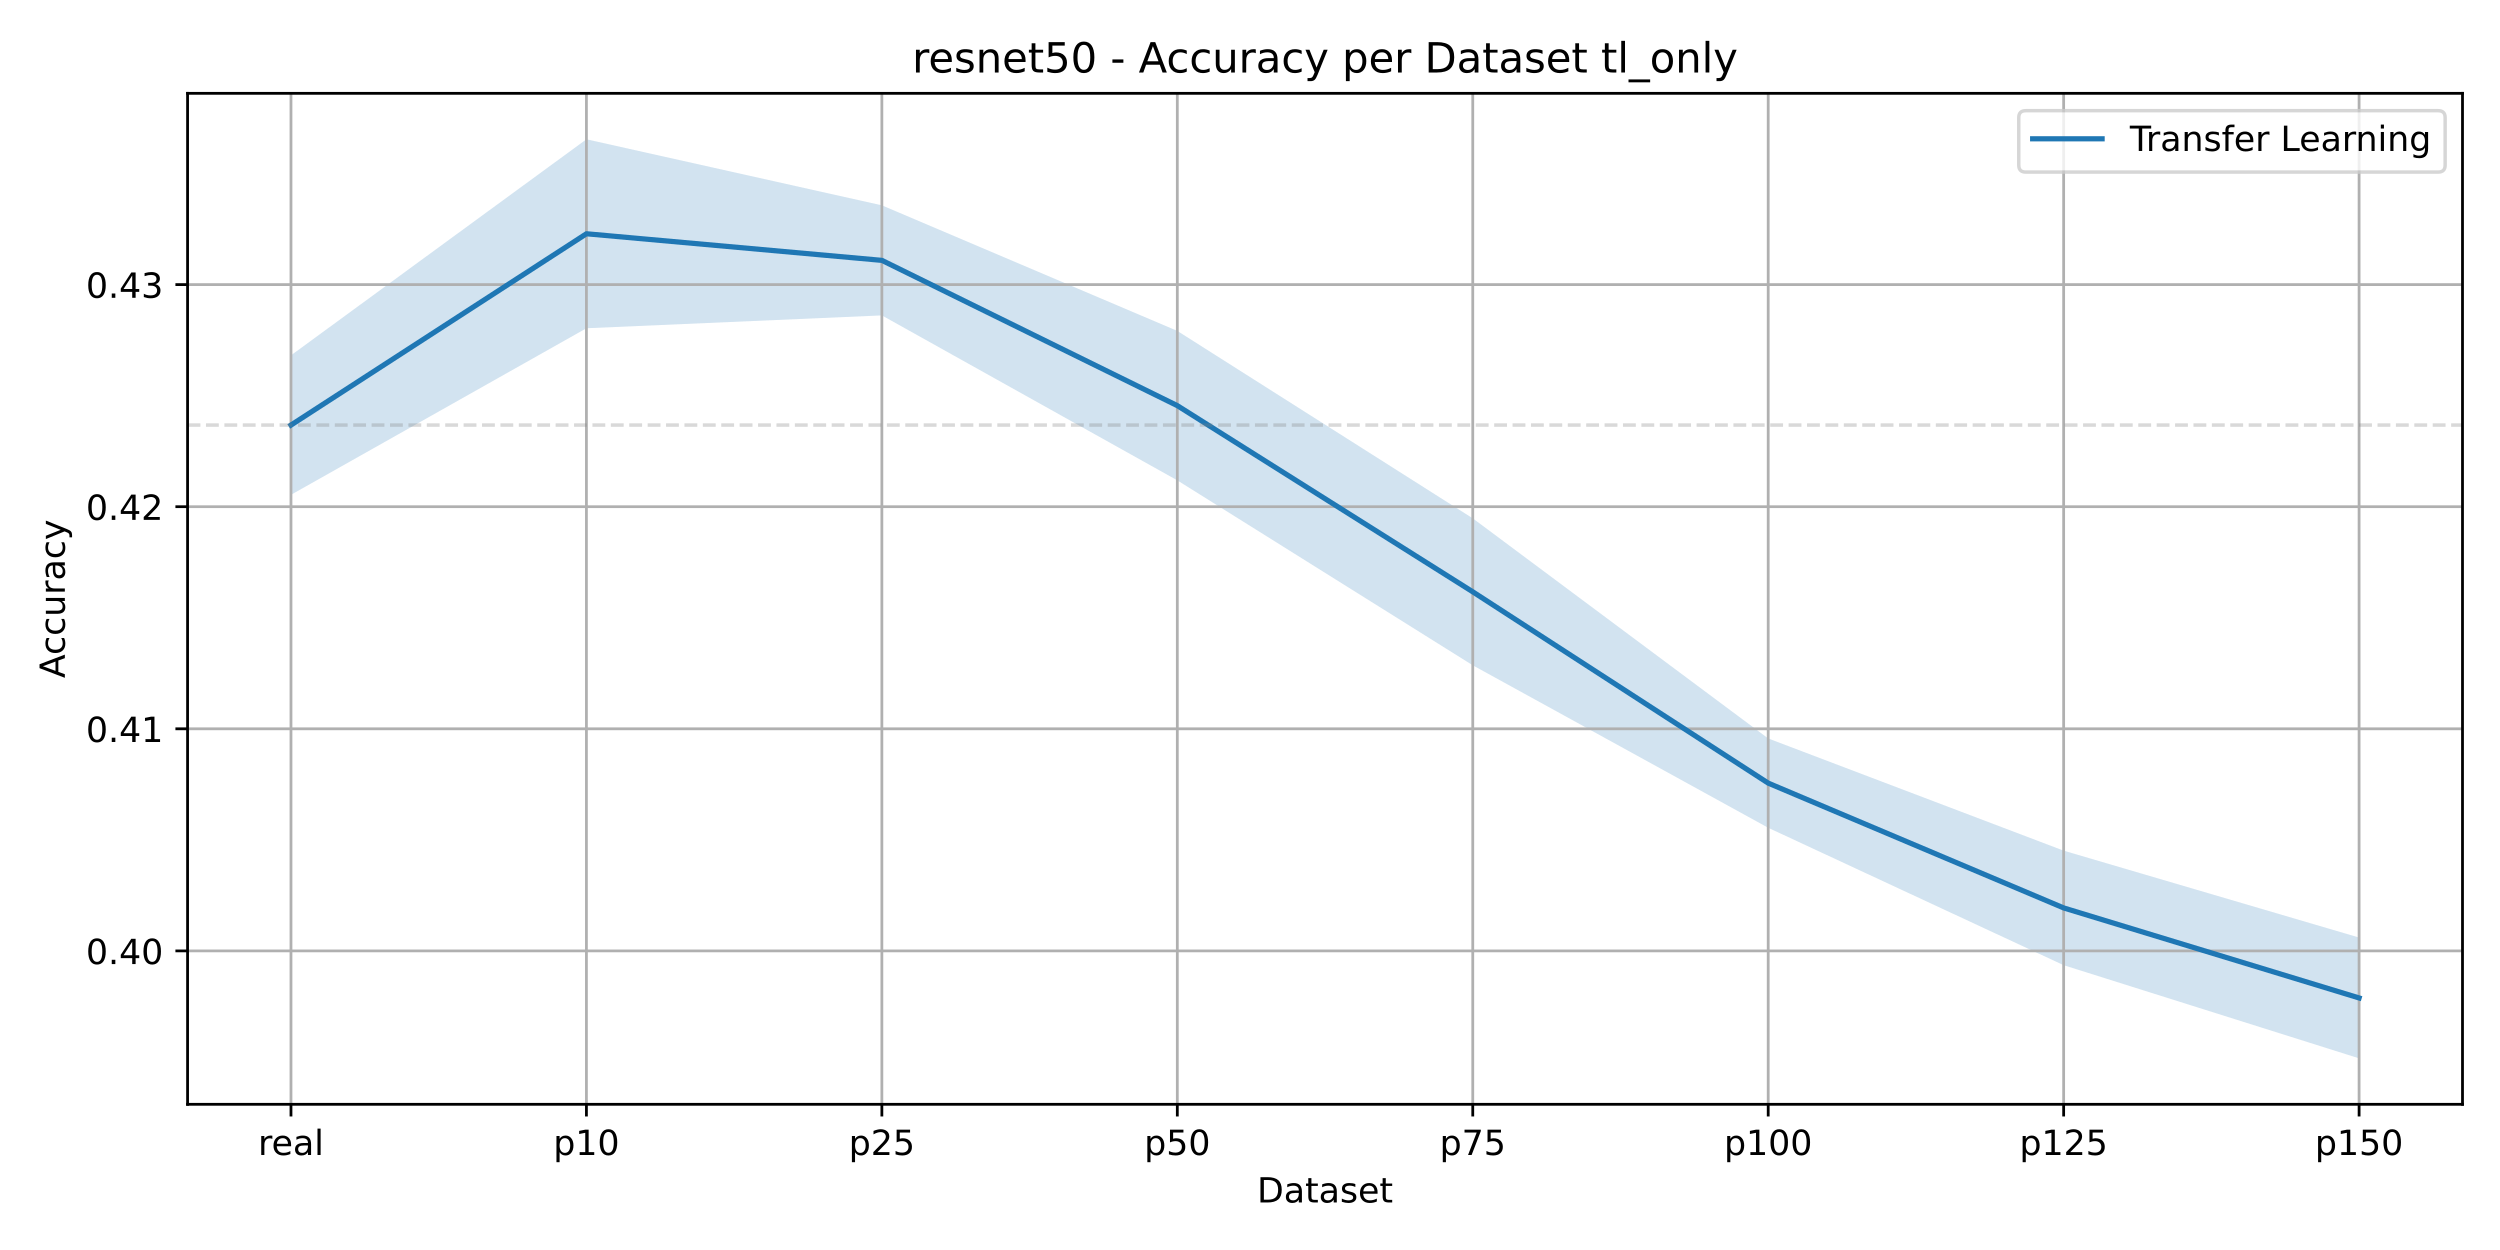
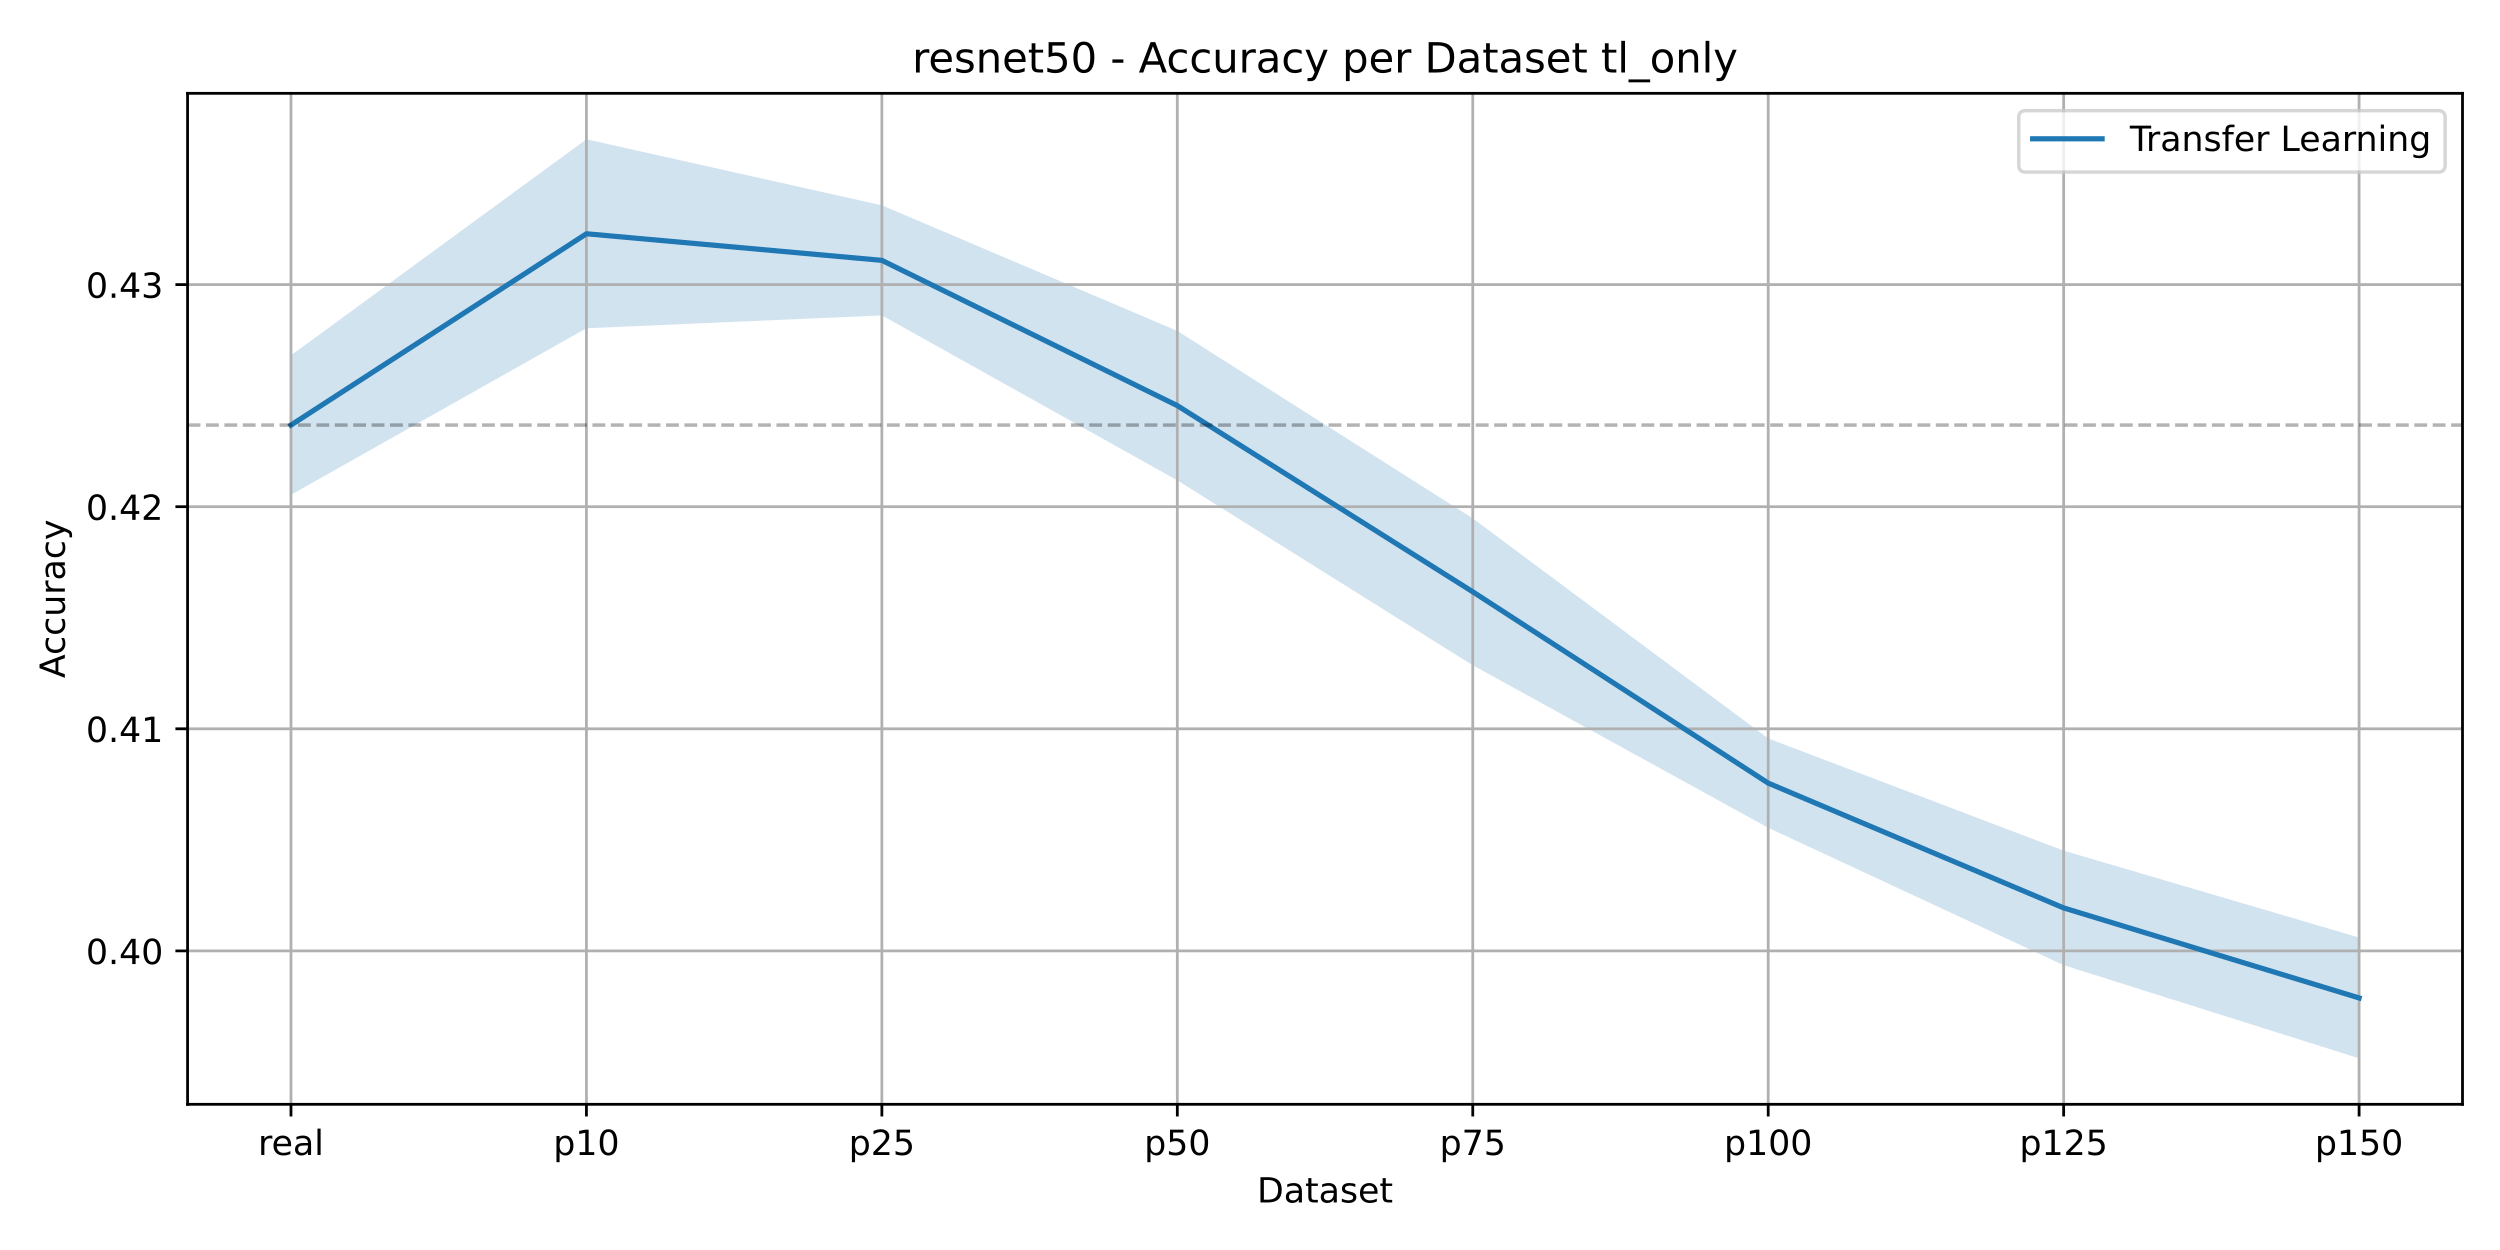
<svg xmlns="http://www.w3.org/2000/svg" xmlns:xlink="http://www.w3.org/1999/xlink" width="720pt" height="360pt" viewBox="0 0 720 360" version="1.1">
  <defs>
    <style type="text/css">*{stroke-linejoin: round; stroke-linecap: butt}</style>
  </defs>
  <g id="figure_1">
    <g id="patch_1">
      <path d="M 0 360  L 720 360  L 720 0  L 0 0  z " style="fill: #ffffff" />
    </g>
    <g id="axes_1">
      <g id="patch_2">
        <path d="M 54.02 318.04  L 709.2 318.04  L 709.2 26.88  L 54.02 26.88  z " style="fill: #ffffff" />
      </g>
      <g id="FillBetweenPolyCollection_1">
-         <path d="M 83.801 102.338  L 83.801 142.502  L 168.889 94.536  L 253.978 90.835  L 339.066 138.344  L 424.154 191.608  L 509.242 238.402  L 594.331 277.977  L 679.419 304.805  L 679.419 270.015  L 679.419 270.015  L 594.331 244.989  L 509.242 212.676  L 424.154 149.28  L 339.066 95.301  L 253.978 59.136  L 168.889 40.115  L 83.801 102.338  z " clip-path="url(#pd27135f331)" style="fill: #1f77b4; fill-opacity: 0.2" />
+         <path d="M 83.801 102.338  L 83.801 142.502  L 168.889 94.536  L 253.978 90.835  L 339.066 138.344  L 424.154 191.608  L 509.242 238.402  L 594.331 277.977  L 679.419 304.805  L 679.419 270.015  L 679.419 270.015  L 594.331 244.989  L 509.242 212.676  L 424.154 149.28  L 339.066 95.301  L 253.978 59.136  L 168.889 40.115  L 83.801 102.338  z " clip-path="url(#pcccd8962ed)" style="fill: #1f77b4; fill-opacity: 0.2" />
      </g>
      <g id="matplotlib.axis_1">
        <g id="xtick_1">
          <g id="line2d_1">
-             <path d="M 83.801 318.04  L 83.801 26.88  " clip-path="url(#pd27135f331)" style="fill: none; stroke: #b0b0b0; stroke-width: 0.8; stroke-linecap: square" />
+             <path d="M 83.801 318.04  L 83.801 26.88  " clip-path="url(#pcccd8962ed)" style="fill: none; stroke: #b0b0b0; stroke-width: 0.8; stroke-linecap: square" />
          </g>
          <g id="line2d_2">
            <defs>
-               <path id="m4ba89aafc3" d="M 0 0  L 0 3.5  " style="stroke: #000000; stroke-width: 0.8" />
+               <path id="m3fe8ba0e21" d="M 0 0  L 0 3.5  " style="stroke: #000000; stroke-width: 0.8" />
            </defs>
            <g>
-               <use xlink:href="#m4ba89aafc3" x="83.801" y="318.04" style="stroke: #000000; stroke-width: 0.8" />
+               <use xlink:href="#m3fe8ba0e21" x="83.801" y="318.04" style="stroke: #000000; stroke-width: 0.8" />
            </g>
          </g>
          <g id="text_1">
            <g transform="translate(74.32825 332.6384) scale(0.1 -0.1)">
              <defs>
                <path id="DejaVuSans-72" d="M 2631 2963  Q 2534 3019 2420 3045  Q 2306 3072 2169 3072  Q 1681 3072 1420 2755  Q 1159 2438 1159 1844  L 1159 0  L 581 0  L 581 3500  L 1159 3500  L 1159 2956  Q 1341 3275 1631 3429  Q 1922 3584 2338 3584  Q 2397 3584 2469 3576  Q 2541 3569 2628 3553  L 2631 2963  z " transform="scale(0.015625)" />
                <path id="DejaVuSans-65" d="M 3597 1894  L 3597 1613  L 953 1613  Q 991 1019 1311 708  Q 1631 397 2203 397  Q 2534 397 2845 478  Q 3156 559 3463 722  L 3463 178  Q 3153 47 2828 -22  Q 2503 -91 2169 -91  Q 1331 -91 842 396  Q 353 884 353 1716  Q 353 2575 817 3079  Q 1281 3584 2069 3584  Q 2775 3584 3186 3129  Q 3597 2675 3597 1894  z M 3022 2063  Q 3016 2534 2758 2815  Q 2500 3097 2075 3097  Q 1594 3097 1305 2825  Q 1016 2553 972 2059  L 3022 2063  z " transform="scale(0.015625)" />
                <path id="DejaVuSans-61" d="M 2194 1759  Q 1497 1759 1228 1600  Q 959 1441 959 1056  Q 959 750 1161 570  Q 1363 391 1709 391  Q 2188 391 2477 730  Q 2766 1069 2766 1631  L 2766 1759  L 2194 1759  z M 3341 1997  L 3341 0  L 2766 0  L 2766 531  Q 2569 213 2275 61  Q 1981 -91 1556 -91  Q 1019 -91 701 211  Q 384 513 384 1019  Q 384 1609 779 1909  Q 1175 2209 1959 2209  L 2766 2209  L 2766 2266  Q 2766 2663 2505 2880  Q 2244 3097 1772 3097  Q 1472 3097 1187 3025  Q 903 2953 641 2809  L 641 3341  Q 956 3463 1253 3523  Q 1550 3584 1831 3584  Q 2591 3584 2966 3190  Q 3341 2797 3341 1997  z " transform="scale(0.015625)" />
                <path id="DejaVuSans-6c" d="M 603 4863  L 1178 4863  L 1178 0  L 603 0  L 603 4863  z " transform="scale(0.015625)" />
              </defs>
              <use xlink:href="#DejaVuSans-72" />
              <use xlink:href="#DejaVuSans-65" transform="translate(38.86328 0)" />
              <use xlink:href="#DejaVuSans-61" transform="translate(100.3867 0)" />
              <use xlink:href="#DejaVuSans-6c" transform="translate(161.666 0)" />
            </g>
          </g>
        </g>
        <g id="xtick_2">
          <g id="line2d_3">
-             <path d="M 168.889 318.04  L 168.889 26.88  " clip-path="url(#pd27135f331)" style="fill: none; stroke: #b0b0b0; stroke-width: 0.8; stroke-linecap: square" />
+             <path d="M 168.889 318.04  L 168.889 26.88  " clip-path="url(#pcccd8962ed)" style="fill: none; stroke: #b0b0b0; stroke-width: 0.8; stroke-linecap: square" />
          </g>
          <g id="line2d_4">
            <g>
-               <use xlink:href="#m4ba89aafc3" x="168.889" y="318.04" style="stroke: #000000; stroke-width: 0.8" />
+               <use xlink:href="#m3fe8ba0e21" x="168.889" y="318.04" style="stroke: #000000; stroke-width: 0.8" />
            </g>
          </g>
          <g id="text_2">
            <g transform="translate(159.3525 332.6384) scale(0.1 -0.1)">
              <defs>
                <path id="DejaVuSans-70" d="M 1159 525  L 1159 -1331  L 581 -1331  L 581 3500  L 1159 3500  L 1159 2969  Q 1341 3281 1617 3432  Q 1894 3584 2278 3584  Q 2916 3584 3314 3078  Q 3713 2572 3713 1747  Q 3713 922 3314 415  Q 2916 -91 2278 -91  Q 1894 -91 1617 61  Q 1341 213 1159 525  z M 3116 1747  Q 3116 2381 2855 2742  Q 2594 3103 2138 3103  Q 1681 3103 1420 2742  Q 1159 2381 1159 1747  Q 1159 1113 1420 752  Q 1681 391 2138 391  Q 2594 391 2855 752  Q 3116 1113 3116 1747  z " transform="scale(0.015625)" />
                <path id="DejaVuSans-31" d="M 794 531  L 1825 531  L 1825 4091  L 703 3866  L 703 4441  L 1819 4666  L 2450 4666  L 2450 531  L 3481 531  L 3481 0  L 794 0  L 794 531  z " transform="scale(0.015625)" />
                <path id="DejaVuSans-30" d="M 2034 4250  Q 1547 4250 1301 3770  Q 1056 3291 1056 2328  Q 1056 1369 1301 889  Q 1547 409 2034 409  Q 2525 409 2770 889  Q 3016 1369 3016 2328  Q 3016 3291 2770 3770  Q 2525 4250 2034 4250  z M 2034 4750  Q 2819 4750 3233 4129  Q 3647 3509 3647 2328  Q 3647 1150 3233 529  Q 2819 -91 2034 -91  Q 1250 -91 836 529  Q 422 1150 422 2328  Q 422 3509 836 4129  Q 1250 4750 2034 4750  z " transform="scale(0.015625)" />
              </defs>
              <use xlink:href="#DejaVuSans-70" />
              <use xlink:href="#DejaVuSans-31" transform="translate(63.47656 0)" />
              <use xlink:href="#DejaVuSans-30" transform="translate(127.0996 0)" />
            </g>
          </g>
        </g>
        <g id="xtick_3">
          <g id="line2d_5">
-             <path d="M 253.978 318.04  L 253.978 26.88  " clip-path="url(#pd27135f331)" style="fill: none; stroke: #b0b0b0; stroke-width: 0.8; stroke-linecap: square" />
+             <path d="M 253.978 318.04  L 253.978 26.88  " clip-path="url(#pcccd8962ed)" style="fill: none; stroke: #b0b0b0; stroke-width: 0.8; stroke-linecap: square" />
          </g>
          <g id="line2d_6">
            <g>
-               <use xlink:href="#m4ba89aafc3" x="253.978" y="318.04" style="stroke: #000000; stroke-width: 0.8" />
+               <use xlink:href="#m3fe8ba0e21" x="253.978" y="318.04" style="stroke: #000000; stroke-width: 0.8" />
            </g>
          </g>
          <g id="text_3">
            <g transform="translate(244.4408 332.6384) scale(0.1 -0.1)">
              <defs>
                <path id="DejaVuSans-32" d="M 1228 531  L 3431 531  L 3431 0  L 469 0  L 469 531  Q 828 903 1448 1529  Q 2069 2156 2228 2338  Q 2531 2678 2651 2914  Q 2772 3150 2772 3378  Q 2772 3750 2511 3984  Q 2250 4219 1831 4219  Q 1534 4219 1204 4116  Q 875 4013 500 3803  L 500 4441  Q 881 4594 1212 4672  Q 1544 4750 1819 4750  Q 2544 4750 2975 4387  Q 3406 4025 3406 3419  Q 3406 3131 3298 2873  Q 3191 2616 2906 2266  Q 2828 2175 2409 1742  Q 1991 1309 1228 531  z " transform="scale(0.015625)" />
                <path id="DejaVuSans-35" d="M 691 4666  L 3169 4666  L 3169 4134  L 1269 4134  L 1269 2991  Q 1406 3038 1543 3061  Q 1681 3084 1819 3084  Q 2600 3084 3056 2656  Q 3513 2228 3513 1497  Q 3513 744 3044 326  Q 2575 -91 1722 -91  Q 1428 -91 1123 -41  Q 819 9 494 109  L 494 744  Q 775 591 1075 516  Q 1375 441 1709 441  Q 2250 441 2565 725  Q 2881 1009 2881 1497  Q 2881 1984 2565 2268  Q 2250 2553 1709 2553  Q 1456 2553 1204 2497  Q 953 2441 691 2322  L 691 4666  z " transform="scale(0.015625)" />
              </defs>
              <use xlink:href="#DejaVuSans-70" />
              <use xlink:href="#DejaVuSans-32" transform="translate(63.47656 0)" />
              <use xlink:href="#DejaVuSans-35" transform="translate(127.0996 0)" />
            </g>
          </g>
        </g>
        <g id="xtick_4">
          <g id="line2d_7">
-             <path d="M 339.066 318.04  L 339.066 26.88  " clip-path="url(#pd27135f331)" style="fill: none; stroke: #b0b0b0; stroke-width: 0.8; stroke-linecap: square" />
+             <path d="M 339.066 318.04  L 339.066 26.88  " clip-path="url(#pcccd8962ed)" style="fill: none; stroke: #b0b0b0; stroke-width: 0.8; stroke-linecap: square" />
          </g>
          <g id="line2d_8">
            <g>
-               <use xlink:href="#m4ba89aafc3" x="339.066" y="318.04" style="stroke: #000000; stroke-width: 0.8" />
+               <use xlink:href="#m3fe8ba0e21" x="339.066" y="318.04" style="stroke: #000000; stroke-width: 0.8" />
            </g>
          </g>
          <g id="text_4">
            <g transform="translate(329.5291 332.6384) scale(0.1 -0.1)">
              <use xlink:href="#DejaVuSans-70" />
              <use xlink:href="#DejaVuSans-35" transform="translate(63.47656 0)" />
              <use xlink:href="#DejaVuSans-30" transform="translate(127.0996 0)" />
            </g>
          </g>
        </g>
        <g id="xtick_5">
          <g id="line2d_9">
-             <path d="M 424.154 318.04  L 424.154 26.88  " clip-path="url(#pd27135f331)" style="fill: none; stroke: #b0b0b0; stroke-width: 0.8; stroke-linecap: square" />
+             <path d="M 424.154 318.04  L 424.154 26.88  " clip-path="url(#pcccd8962ed)" style="fill: none; stroke: #b0b0b0; stroke-width: 0.8; stroke-linecap: square" />
          </g>
          <g id="line2d_10">
            <g>
-               <use xlink:href="#m4ba89aafc3" x="424.154" y="318.04" style="stroke: #000000; stroke-width: 0.8" />
+               <use xlink:href="#m3fe8ba0e21" x="424.154" y="318.04" style="stroke: #000000; stroke-width: 0.8" />
            </g>
          </g>
          <g id="text_5">
            <g transform="translate(414.6174 332.6384) scale(0.1 -0.1)">
              <defs>
                <path id="DejaVuSans-37" d="M 525 4666  L 3525 4666  L 3525 4397  L 1831 0  L 1172 0  L 2766 4134  L 525 4134  L 525 4666  z " transform="scale(0.015625)" />
              </defs>
              <use xlink:href="#DejaVuSans-70" />
              <use xlink:href="#DejaVuSans-37" transform="translate(63.47656 0)" />
              <use xlink:href="#DejaVuSans-35" transform="translate(127.0996 0)" />
            </g>
          </g>
        </g>
        <g id="xtick_6">
          <g id="line2d_11">
-             <path d="M 509.242 318.04  L 509.242 26.88  " clip-path="url(#pd27135f331)" style="fill: none; stroke: #b0b0b0; stroke-width: 0.8; stroke-linecap: square" />
+             <path d="M 509.242 318.04  L 509.242 26.88  " clip-path="url(#pcccd8962ed)" style="fill: none; stroke: #b0b0b0; stroke-width: 0.8; stroke-linecap: square" />
          </g>
          <g id="line2d_12">
            <g>
-               <use xlink:href="#m4ba89aafc3" x="509.242" y="318.04" style="stroke: #000000; stroke-width: 0.8" />
+               <use xlink:href="#m3fe8ba0e21" x="509.242" y="318.04" style="stroke: #000000; stroke-width: 0.8" />
            </g>
          </g>
          <g id="text_6">
            <g transform="translate(496.5245 332.6384) scale(0.1 -0.1)">
              <use xlink:href="#DejaVuSans-70" />
              <use xlink:href="#DejaVuSans-31" transform="translate(63.47656 0)" />
              <use xlink:href="#DejaVuSans-30" transform="translate(127.0996 0)" />
              <use xlink:href="#DejaVuSans-30" transform="translate(190.7227 0)" />
            </g>
          </g>
        </g>
        <g id="xtick_7">
          <g id="line2d_13">
-             <path d="M 594.331 318.04  L 594.331 26.88  " clip-path="url(#pd27135f331)" style="fill: none; stroke: #b0b0b0; stroke-width: 0.8; stroke-linecap: square" />
+             <path d="M 594.331 318.04  L 594.331 26.88  " clip-path="url(#pcccd8962ed)" style="fill: none; stroke: #b0b0b0; stroke-width: 0.8; stroke-linecap: square" />
          </g>
          <g id="line2d_14">
            <g>
-               <use xlink:href="#m4ba89aafc3" x="594.331" y="318.04" style="stroke: #000000; stroke-width: 0.8" />
+               <use xlink:href="#m3fe8ba0e21" x="594.331" y="318.04" style="stroke: #000000; stroke-width: 0.8" />
            </g>
          </g>
          <g id="text_7">
            <g transform="translate(581.6128 332.6384) scale(0.1 -0.1)">
              <use xlink:href="#DejaVuSans-70" />
              <use xlink:href="#DejaVuSans-31" transform="translate(63.47656 0)" />
              <use xlink:href="#DejaVuSans-32" transform="translate(127.0996 0)" />
              <use xlink:href="#DejaVuSans-35" transform="translate(190.7227 0)" />
            </g>
          </g>
        </g>
        <g id="xtick_8">
          <g id="line2d_15">
-             <path d="M 679.419 318.04  L 679.419 26.88  " clip-path="url(#pd27135f331)" style="fill: none; stroke: #b0b0b0; stroke-width: 0.8; stroke-linecap: square" />
+             <path d="M 679.419 318.04  L 679.419 26.88  " clip-path="url(#pcccd8962ed)" style="fill: none; stroke: #b0b0b0; stroke-width: 0.8; stroke-linecap: square" />
          </g>
          <g id="line2d_16">
            <g>
-               <use xlink:href="#m4ba89aafc3" x="679.419" y="318.04" style="stroke: #000000; stroke-width: 0.8" />
+               <use xlink:href="#m3fe8ba0e21" x="679.419" y="318.04" style="stroke: #000000; stroke-width: 0.8" />
            </g>
          </g>
          <g id="text_8">
            <g transform="translate(666.7011 332.6384) scale(0.1 -0.1)">
              <use xlink:href="#DejaVuSans-70" />
              <use xlink:href="#DejaVuSans-31" transform="translate(63.47656 0)" />
              <use xlink:href="#DejaVuSans-35" transform="translate(127.0996 0)" />
              <use xlink:href="#DejaVuSans-30" transform="translate(190.7227 0)" />
            </g>
          </g>
        </g>
        <g id="text_9">
          <g transform="translate(362.0303 346.3166) scale(0.1 -0.1)">
            <defs>
              <path id="DejaVuSans-44" d="M 1259 4147  L 1259 519  L 2022 519  Q 2988 519 3436 956  Q 3884 1394 3884 2338  Q 3884 3275 3436 3711  Q 2988 4147 2022 4147  L 1259 4147  z M 628 4666  L 1925 4666  Q 3281 4666 3915 4102  Q 4550 3538 4550 2338  Q 4550 1131 3912 565  Q 3275 0 1925 0  L 628 0  L 628 4666  z " transform="scale(0.015625)" />
              <path id="DejaVuSans-74" d="M 1172 4494  L 1172 3500  L 2356 3500  L 2356 3053  L 1172 3053  L 1172 1153  Q 1172 725 1289 603  Q 1406 481 1766 481  L 2356 481  L 2356 0  L 1766 0  Q 1100 0 847 248  Q 594 497 594 1153  L 594 3053  L 172 3053  L 172 3500  L 594 3500  L 594 4494  L 1172 4494  z " transform="scale(0.015625)" />
              <path id="DejaVuSans-73" d="M 2834 3397  L 2834 2853  Q 2591 2978 2328 3040  Q 2066 3103 1784 3103  Q 1356 3103 1142 2972  Q 928 2841 928 2578  Q 928 2378 1081 2264  Q 1234 2150 1697 2047  L 1894 2003  Q 2506 1872 2764 1633  Q 3022 1394 3022 966  Q 3022 478 2636 193  Q 2250 -91 1575 -91  Q 1294 -91 989 -36  Q 684 19 347 128  L 347 722  Q 666 556 975 473  Q 1284 391 1588 391  Q 1994 391 2212 530  Q 2431 669 2431 922  Q 2431 1156 2273 1281  Q 2116 1406 1581 1522  L 1381 1569  Q 847 1681 609 1914  Q 372 2147 372 2553  Q 372 3047 722 3315  Q 1072 3584 1716 3584  Q 2034 3584 2315 3537  Q 2597 3491 2834 3397  z " transform="scale(0.015625)" />
            </defs>
            <use xlink:href="#DejaVuSans-44" />
            <use xlink:href="#DejaVuSans-61" transform="translate(77.00195 0)" />
            <use xlink:href="#DejaVuSans-74" transform="translate(138.2812 0)" />
            <use xlink:href="#DejaVuSans-61" transform="translate(177.4902 0)" />
            <use xlink:href="#DejaVuSans-73" transform="translate(238.7695 0)" />
            <use xlink:href="#DejaVuSans-65" transform="translate(290.8691 0)" />
            <use xlink:href="#DejaVuSans-74" transform="translate(352.3926 0)" />
          </g>
        </g>
      </g>
      <g id="matplotlib.axis_2">
        <g id="ytick_1">
          <g id="line2d_17">
-             <path d="M 54.02 273.857  L 709.2 273.857  " clip-path="url(#pd27135f331)" style="fill: none; stroke: #b0b0b0; stroke-width: 0.8; stroke-linecap: square" />
+             <path d="M 54.02 273.857  L 709.2 273.857  " clip-path="url(#pcccd8962ed)" style="fill: none; stroke: #b0b0b0; stroke-width: 0.8; stroke-linecap: square" />
          </g>
          <g id="line2d_18">
            <defs>
-               <path id="me59220273f" d="M 0 0  L -3.5 0  " style="stroke: #000000; stroke-width: 0.8" />
+               <path id="m821ee0998b" d="M 0 0  L -3.5 0  " style="stroke: #000000; stroke-width: 0.8" />
            </defs>
            <g>
-               <use xlink:href="#me59220273f" x="54.02" y="273.857" style="stroke: #000000; stroke-width: 0.8" />
+               <use xlink:href="#m821ee0998b" x="54.02" y="273.857" style="stroke: #000000; stroke-width: 0.8" />
            </g>
          </g>
          <g id="text_10">
            <g transform="translate(24.75437 277.6566) scale(0.1 -0.1)">
              <defs>
                <path id="DejaVuSans-2e" d="M 684 794  L 1344 794  L 1344 0  L 684 0  L 684 794  z " transform="scale(0.015625)" />
                <path id="DejaVuSans-34" d="M 2419 4116  L 825 1625  L 2419 1625  L 2419 4116  z M 2253 4666  L 3047 4666  L 3047 1625  L 3713 1625  L 3713 1100  L 3047 1100  L 3047 0  L 2419 0  L 2419 1100  L 313 1100  L 313 1709  L 2253 4666  z " transform="scale(0.015625)" />
              </defs>
              <use xlink:href="#DejaVuSans-30" />
              <use xlink:href="#DejaVuSans-2e" transform="translate(63.62305 0)" />
              <use xlink:href="#DejaVuSans-34" transform="translate(95.41016 0)" />
              <use xlink:href="#DejaVuSans-30" transform="translate(159.0332 0)" />
            </g>
          </g>
        </g>
        <g id="ytick_2">
          <g id="line2d_19">
-             <path d="M 54.02 209.894  L 709.2 209.894  " clip-path="url(#pd27135f331)" style="fill: none; stroke: #b0b0b0; stroke-width: 0.8; stroke-linecap: square" />
+             <path d="M 54.02 209.894  L 709.2 209.894  " clip-path="url(#pcccd8962ed)" style="fill: none; stroke: #b0b0b0; stroke-width: 0.8; stroke-linecap: square" />
          </g>
          <g id="line2d_20">
            <g>
-               <use xlink:href="#me59220273f" x="54.02" y="209.894" style="stroke: #000000; stroke-width: 0.8" />
+               <use xlink:href="#m821ee0998b" x="54.02" y="209.894" style="stroke: #000000; stroke-width: 0.8" />
            </g>
          </g>
          <g id="text_11">
            <g transform="translate(24.75437 213.6936) scale(0.1 -0.1)">
              <use xlink:href="#DejaVuSans-30" />
              <use xlink:href="#DejaVuSans-2e" transform="translate(63.62305 0)" />
              <use xlink:href="#DejaVuSans-34" transform="translate(95.41016 0)" />
              <use xlink:href="#DejaVuSans-31" transform="translate(159.0332 0)" />
            </g>
          </g>
        </g>
        <g id="ytick_3">
          <g id="line2d_21">
-             <path d="M 54.02 145.931  L 709.2 145.931  " clip-path="url(#pd27135f331)" style="fill: none; stroke: #b0b0b0; stroke-width: 0.8; stroke-linecap: square" />
+             <path d="M 54.02 145.931  L 709.2 145.931  " clip-path="url(#pcccd8962ed)" style="fill: none; stroke: #b0b0b0; stroke-width: 0.8; stroke-linecap: square" />
          </g>
          <g id="line2d_22">
            <g>
-               <use xlink:href="#me59220273f" x="54.02" y="145.931" style="stroke: #000000; stroke-width: 0.8" />
+               <use xlink:href="#m821ee0998b" x="54.02" y="145.931" style="stroke: #000000; stroke-width: 0.8" />
            </g>
          </g>
          <g id="text_12">
            <g transform="translate(24.75437 149.7306) scale(0.1 -0.1)">
              <use xlink:href="#DejaVuSans-30" />
              <use xlink:href="#DejaVuSans-2e" transform="translate(63.62305 0)" />
              <use xlink:href="#DejaVuSans-34" transform="translate(95.41016 0)" />
              <use xlink:href="#DejaVuSans-32" transform="translate(159.0332 0)" />
            </g>
          </g>
        </g>
        <g id="ytick_4">
          <g id="line2d_23">
-             <path d="M 54.02 81.968  L 709.2 81.968  " clip-path="url(#pd27135f331)" style="fill: none; stroke: #b0b0b0; stroke-width: 0.8; stroke-linecap: square" />
+             <path d="M 54.02 81.968  L 709.2 81.968  " clip-path="url(#pcccd8962ed)" style="fill: none; stroke: #b0b0b0; stroke-width: 0.8; stroke-linecap: square" />
          </g>
          <g id="line2d_24">
            <g>
-               <use xlink:href="#me59220273f" x="54.02" y="81.968" style="stroke: #000000; stroke-width: 0.8" />
+               <use xlink:href="#m821ee0998b" x="54.02" y="81.968" style="stroke: #000000; stroke-width: 0.8" />
            </g>
          </g>
          <g id="text_13">
            <g transform="translate(24.75437 85.76756) scale(0.1 -0.1)">
              <defs>
                <path id="DejaVuSans-33" d="M 2597 2516  Q 3050 2419 3304 2112  Q 3559 1806 3559 1356  Q 3559 666 3084 287  Q 2609 -91 1734 -91  Q 1441 -91 1130 -33  Q 819 25 488 141  L 488 750  Q 750 597 1062 519  Q 1375 441 1716 441  Q 2309 441 2620 675  Q 2931 909 2931 1356  Q 2931 1769 2642 2001  Q 2353 2234 1838 2234  L 1294 2234  L 1294 2753  L 1863 2753  Q 2328 2753 2575 2939  Q 2822 3125 2822 3475  Q 2822 3834 2567 4026  Q 2313 4219 1838 4219  Q 1578 4219 1281 4162  Q 984 4106 628 3988  L 628 4550  Q 988 4650 1302 4700  Q 1616 4750 1894 4750  Q 2613 4750 3031 4423  Q 3450 4097 3450 3541  Q 3450 3153 3228 2886  Q 3006 2619 2597 2516  z " transform="scale(0.015625)" />
              </defs>
              <use xlink:href="#DejaVuSans-30" />
              <use xlink:href="#DejaVuSans-2e" transform="translate(63.62305 0)" />
              <use xlink:href="#DejaVuSans-34" transform="translate(95.41016 0)" />
              <use xlink:href="#DejaVuSans-33" transform="translate(159.0332 0)" />
            </g>
          </g>
        </g>
        <g id="text_14">
          <g transform="translate(18.67469 195.2881) rotate(-90) scale(0.1 -0.1)">
            <defs>
              <path id="DejaVuSans-41" d="M 2188 4044  L 1331 1722  L 3047 1722  L 2188 4044  z M 1831 4666  L 2547 4666  L 4325 0  L 3669 0  L 3244 1197  L 1141 1197  L 716 0  L 50 0  L 1831 4666  z " transform="scale(0.015625)" />
              <path id="DejaVuSans-63" d="M 3122 3366  L 3122 2828  Q 2878 2963 2633 3030  Q 2388 3097 2138 3097  Q 1578 3097 1268 2742  Q 959 2388 959 1747  Q 959 1106 1268 751  Q 1578 397 2138 397  Q 2388 397 2633 464  Q 2878 531 3122 666  L 3122 134  Q 2881 22 2623 -34  Q 2366 -91 2075 -91  Q 1284 -91 818 406  Q 353 903 353 1747  Q 353 2603 823 3093  Q 1294 3584 2113 3584  Q 2378 3584 2631 3529  Q 2884 3475 3122 3366  z " transform="scale(0.015625)" />
              <path id="DejaVuSans-75" d="M 544 1381  L 544 3500  L 1119 3500  L 1119 1403  Q 1119 906 1312 657  Q 1506 409 1894 409  Q 2359 409 2629 706  Q 2900 1003 2900 1516  L 2900 3500  L 3475 3500  L 3475 0  L 2900 0  L 2900 538  Q 2691 219 2414 64  Q 2138 -91 1772 -91  Q 1169 -91 856 284  Q 544 659 544 1381  z M 1991 3584  L 1991 3584  z " transform="scale(0.015625)" />
              <path id="DejaVuSans-79" d="M 2059 -325  Q 1816 -950 1584 -1140  Q 1353 -1331 966 -1331  L 506 -1331  L 506 -850  L 844 -850  Q 1081 -850 1212 -737  Q 1344 -625 1503 -206  L 1606 56  L 191 3500  L 800 3500  L 1894 763  L 2988 3500  L 3597 3500  L 2059 -325  z " transform="scale(0.015625)" />
            </defs>
            <use xlink:href="#DejaVuSans-41" />
            <use xlink:href="#DejaVuSans-63" transform="translate(66.6582 0)" />
            <use xlink:href="#DejaVuSans-63" transform="translate(121.6387 0)" />
            <use xlink:href="#DejaVuSans-75" transform="translate(176.6191 0)" />
            <use xlink:href="#DejaVuSans-72" transform="translate(239.998 0)" />
            <use xlink:href="#DejaVuSans-61" transform="translate(281.1113 0)" />
            <use xlink:href="#DejaVuSans-63" transform="translate(342.3906 0)" />
            <use xlink:href="#DejaVuSans-79" transform="translate(397.3711 0)" />
          </g>
        </g>
      </g>
      <g id="line2d_25">
-         <path d="M 83.801 122.42  L 168.889 67.325  L 253.978 74.986  L 339.066 116.822  L 424.154 170.444  L 509.242 225.539  L 594.331 261.483  L 679.419 287.41  " clip-path="url(#pd27135f331)" style="fill: none; stroke: #1f77b4; stroke-width: 1.5; stroke-linecap: square" />
+         <path d="M 83.801 122.42  L 168.889 67.325  L 253.978 74.986  L 339.066 116.822  L 424.154 170.444  L 509.242 225.539  L 594.331 261.483  L 679.419 287.41  " clip-path="url(#pcccd8962ed)" style="fill: none; stroke: #1f77b4; stroke-width: 1.5; stroke-linecap: square" />
      </g>
      <g id="line2d_26">
-         <path d="M 54.02 122.42  L 709.2 122.42  " clip-path="url(#pd27135f331)" style="fill: none; stroke-dasharray: 3.7,1.6; stroke-dashoffset: 0; stroke: #808080; stroke-opacity: 0.3" />
+         <path d="M 54.02 122.42  L 709.2 122.42  " clip-path="url(#pcccd8962ed)" style="fill: none; stroke-dasharray: 3.7,1.6; stroke-dashoffset: 0; stroke: #000000; stroke-opacity: 0.3" />
      </g>
      <g id="patch_3">
        <path d="M 54.02 318.04  L 54.02 26.88  " style="fill: none; stroke: #000000; stroke-width: 0.8; stroke-linejoin: miter; stroke-linecap: square" />
      </g>
      <g id="patch_4">
        <path d="M 709.2 318.04  L 709.2 26.88  " style="fill: none; stroke: #000000; stroke-width: 0.8; stroke-linejoin: miter; stroke-linecap: square" />
      </g>
      <g id="patch_5">
        <path d="M 54.02 318.04  L 709.2 318.04  " style="fill: none; stroke: #000000; stroke-width: 0.8; stroke-linejoin: miter; stroke-linecap: square" />
      </g>
      <g id="patch_6">
        <path d="M 54.02 26.88  L 709.2 26.88  " style="fill: none; stroke: #000000; stroke-width: 0.8; stroke-linejoin: miter; stroke-linecap: square" />
      </g>
      <g id="text_15">
        <g transform="translate(262.7125 20.88) scale(0.12 -0.12)">
          <defs>
            <path id="DejaVuSans-6e" d="M 3513 2113  L 3513 0  L 2938 0  L 2938 2094  Q 2938 2591 2744 2837  Q 2550 3084 2163 3084  Q 1697 3084 1428 2787  Q 1159 2491 1159 1978  L 1159 0  L 581 0  L 581 3500  L 1159 3500  L 1159 2956  Q 1366 3272 1645 3428  Q 1925 3584 2291 3584  Q 2894 3584 3203 3211  Q 3513 2838 3513 2113  z " transform="scale(0.015625)" />
            <path id="DejaVuSans-20" transform="scale(0.015625)" />
            <path id="DejaVuSans-2d" d="M 313 2009  L 1997 2009  L 1997 1497  L 313 1497  L 313 2009  z " transform="scale(0.015625)" />
            <path id="DejaVuSans-5f" d="M 3263 -1063  L 3263 -1509  L -63 -1509  L -63 -1063  L 3263 -1063  z " transform="scale(0.015625)" />
            <path id="DejaVuSans-6f" d="M 1959 3097  Q 1497 3097 1228 2736  Q 959 2375 959 1747  Q 959 1119 1226 758  Q 1494 397 1959 397  Q 2419 397 2687 759  Q 2956 1122 2956 1747  Q 2956 2369 2687 2733  Q 2419 3097 1959 3097  z M 1959 3584  Q 2709 3584 3137 3096  Q 3566 2609 3566 1747  Q 3566 888 3137 398  Q 2709 -91 1959 -91  Q 1206 -91 779 398  Q 353 888 353 1747  Q 353 2609 779 3096  Q 1206 3584 1959 3584  z " transform="scale(0.015625)" />
          </defs>
          <use xlink:href="#DejaVuSans-72" />
          <use xlink:href="#DejaVuSans-65" transform="translate(38.86328 0)" />
          <use xlink:href="#DejaVuSans-73" transform="translate(100.3867 0)" />
          <use xlink:href="#DejaVuSans-6e" transform="translate(152.4863 0)" />
          <use xlink:href="#DejaVuSans-65" transform="translate(215.8652 0)" />
          <use xlink:href="#DejaVuSans-74" transform="translate(277.3887 0)" />
          <use xlink:href="#DejaVuSans-35" transform="translate(316.5977 0)" />
          <use xlink:href="#DejaVuSans-30" transform="translate(380.2207 0)" />
          <use xlink:href="#DejaVuSans-20" transform="translate(443.8438 0)" />
          <use xlink:href="#DejaVuSans-2d" transform="translate(475.6309 0)" />
          <use xlink:href="#DejaVuSans-20" transform="translate(511.7148 0)" />
          <use xlink:href="#DejaVuSans-41" transform="translate(543.502 0)" />
          <use xlink:href="#DejaVuSans-63" transform="translate(610.1602 0)" />
          <use xlink:href="#DejaVuSans-63" transform="translate(665.1406 0)" />
          <use xlink:href="#DejaVuSans-75" transform="translate(720.1211 0)" />
          <use xlink:href="#DejaVuSans-72" transform="translate(783.5 0)" />
          <use xlink:href="#DejaVuSans-61" transform="translate(824.6133 0)" />
          <use xlink:href="#DejaVuSans-63" transform="translate(885.8926 0)" />
          <use xlink:href="#DejaVuSans-79" transform="translate(940.873 0)" />
          <use xlink:href="#DejaVuSans-20" transform="translate(1000.053 0)" />
          <use xlink:href="#DejaVuSans-70" transform="translate(1031.84 0)" />
          <use xlink:href="#DejaVuSans-65" transform="translate(1095.316 0)" />
          <use xlink:href="#DejaVuSans-72" transform="translate(1156.84 0)" />
          <use xlink:href="#DejaVuSans-20" transform="translate(1197.953 0)" />
          <use xlink:href="#DejaVuSans-44" transform="translate(1229.74 0)" />
          <use xlink:href="#DejaVuSans-61" transform="translate(1306.742 0)" />
          <use xlink:href="#DejaVuSans-74" transform="translate(1368.021 0)" />
          <use xlink:href="#DejaVuSans-61" transform="translate(1407.23 0)" />
          <use xlink:href="#DejaVuSans-73" transform="translate(1468.51 0)" />
          <use xlink:href="#DejaVuSans-65" transform="translate(1520.609 0)" />
          <use xlink:href="#DejaVuSans-74" transform="translate(1582.133 0)" />
          <use xlink:href="#DejaVuSans-20" transform="translate(1621.342 0)" />
          <use xlink:href="#DejaVuSans-74" transform="translate(1653.129 0)" />
          <use xlink:href="#DejaVuSans-6c" transform="translate(1692.338 0)" />
          <use xlink:href="#DejaVuSans-5f" transform="translate(1720.121 0)" />
          <use xlink:href="#DejaVuSans-6f" transform="translate(1770.121 0)" />
          <use xlink:href="#DejaVuSans-6e" transform="translate(1831.303 0)" />
          <use xlink:href="#DejaVuSans-6c" transform="translate(1894.682 0)" />
          <use xlink:href="#DejaVuSans-79" transform="translate(1922.465 0)" />
        </g>
      </g>
      <g id="legend_1">
        <g id="patch_7">
          <path d="M 583.403 49.558  L 702.2 49.558  Q 704.2 49.558 704.2 47.558  L 704.2 33.88  Q 704.2 31.88 702.2 31.88  L 583.403 31.88  Q 581.403 31.88 581.403 33.88  L 581.403 47.558  Q 581.403 49.558 583.403 49.558  z " style="fill: #ffffff; opacity: 0.8; stroke: #cccccc; stroke-linejoin: miter" />
        </g>
        <g id="line2d_27">
          <path d="M 585.403 39.978  L 595.403 39.978  L 605.403 39.978  " style="fill: none; stroke: #1f77b4; stroke-width: 1.5; stroke-linecap: square" />
        </g>
        <g id="text_16">
          <g transform="translate(613.4031 43.47844) scale(0.1 -0.1)">
            <defs>
              <path id="DejaVuSans-54" d="M -19 4666  L 3928 4666  L 3928 4134  L 2272 4134  L 2272 0  L 1638 0  L 1638 4134  L -19 4134  L -19 4666  z " transform="scale(0.015625)" />
              <path id="DejaVuSans-66" d="M 2375 4863  L 2375 4384  L 1825 4384  Q 1516 4384 1395 4259  Q 1275 4134 1275 3809  L 1275 3500  L 2222 3500  L 2222 3053  L 1275 3053  L 1275 0  L 697 0  L 697 3053  L 147 3053  L 147 3500  L 697 3500  L 697 3744  Q 697 4328 969 4595  Q 1241 4863 1831 4863  L 2375 4863  z " transform="scale(0.015625)" />
              <path id="DejaVuSans-4c" d="M 628 4666  L 1259 4666  L 1259 531  L 3531 531  L 3531 0  L 628 0  L 628 4666  z " transform="scale(0.015625)" />
              <path id="DejaVuSans-69" d="M 603 3500  L 1178 3500  L 1178 0  L 603 0  L 603 3500  z M 603 4863  L 1178 4863  L 1178 4134  L 603 4134  L 603 4863  z " transform="scale(0.015625)" />
              <path id="DejaVuSans-67" d="M 2906 1791  Q 2906 2416 2648 2759  Q 2391 3103 1925 3103  Q 1463 3103 1205 2759  Q 947 2416 947 1791  Q 947 1169 1205 825  Q 1463 481 1925 481  Q 2391 481 2648 825  Q 2906 1169 2906 1791  z M 3481 434  Q 3481 -459 3084 -895  Q 2688 -1331 1869 -1331  Q 1566 -1331 1297 -1286  Q 1028 -1241 775 -1147  L 775 -588  Q 1028 -725 1275 -790  Q 1522 -856 1778 -856  Q 2344 -856 2625 -561  Q 2906 -266 2906 331  L 2906 616  Q 2728 306 2450 153  Q 2172 0 1784 0  Q 1141 0 747 490  Q 353 981 353 1791  Q 353 2603 747 3093  Q 1141 3584 1784 3584  Q 2172 3584 2450 3431  Q 2728 3278 2906 2969  L 2906 3500  L 3481 3500  L 3481 434  z " transform="scale(0.015625)" />
            </defs>
            <use xlink:href="#DejaVuSans-54" />
            <use xlink:href="#DejaVuSans-72" transform="translate(46.33398 0)" />
            <use xlink:href="#DejaVuSans-61" transform="translate(87.44727 0)" />
            <use xlink:href="#DejaVuSans-6e" transform="translate(148.7266 0)" />
            <use xlink:href="#DejaVuSans-73" transform="translate(212.1055 0)" />
            <use xlink:href="#DejaVuSans-66" transform="translate(264.2051 0)" />
            <use xlink:href="#DejaVuSans-65" transform="translate(299.4102 0)" />
            <use xlink:href="#DejaVuSans-72" transform="translate(360.9336 0)" />
            <use xlink:href="#DejaVuSans-20" transform="translate(402.0469 0)" />
            <use xlink:href="#DejaVuSans-4c" transform="translate(433.834 0)" />
            <use xlink:href="#DejaVuSans-65" transform="translate(487.7969 0)" />
            <use xlink:href="#DejaVuSans-61" transform="translate(549.3203 0)" />
            <use xlink:href="#DejaVuSans-72" transform="translate(610.5996 0)" />
            <use xlink:href="#DejaVuSans-6e" transform="translate(649.9629 0)" />
            <use xlink:href="#DejaVuSans-69" transform="translate(713.3418 0)" />
            <use xlink:href="#DejaVuSans-6e" transform="translate(741.125 0)" />
            <use xlink:href="#DejaVuSans-67" transform="translate(804.5039 0)" />
          </g>
        </g>
      </g>
    </g>
  </g>
  <defs>
-     <clipPath id="pd27135f331">
+     <clipPath id="pcccd8962ed">
      <rect x="54.02" y="26.88" width="655.18" height="291.16" />
    </clipPath>
  </defs>
</svg>
